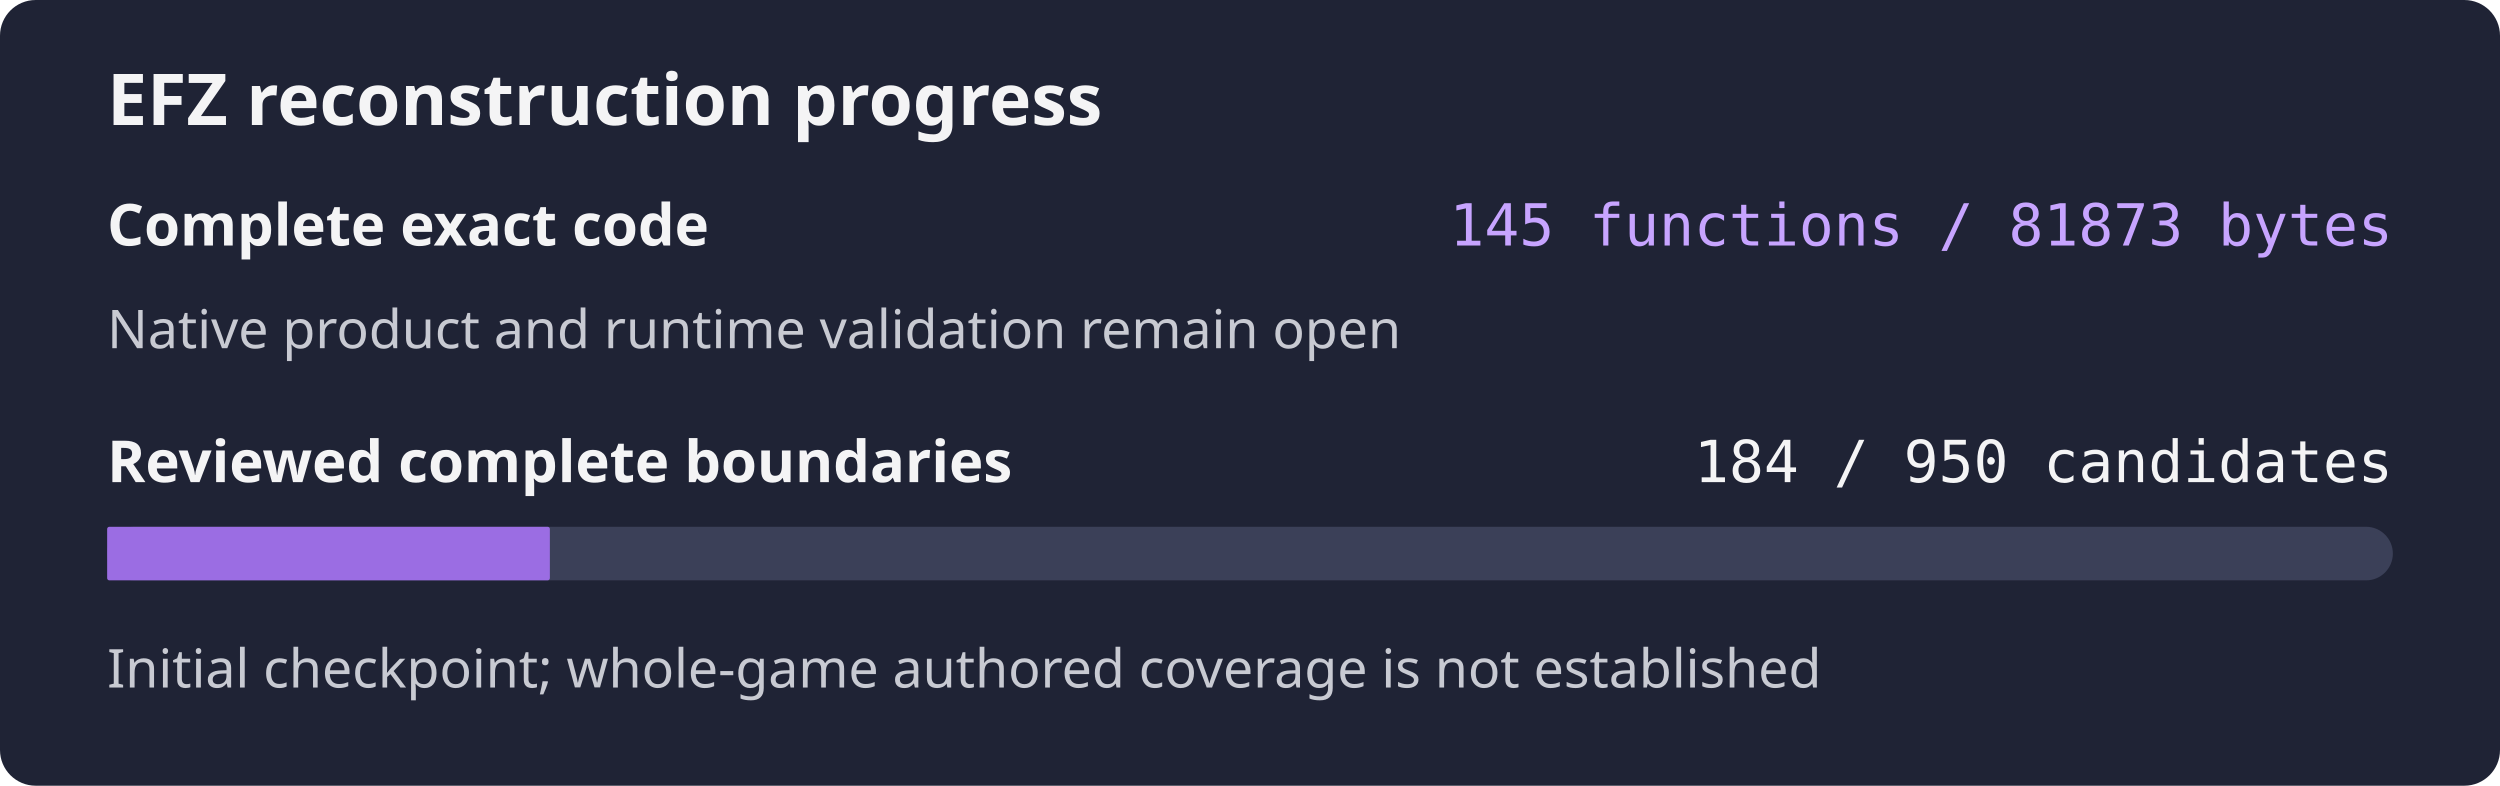
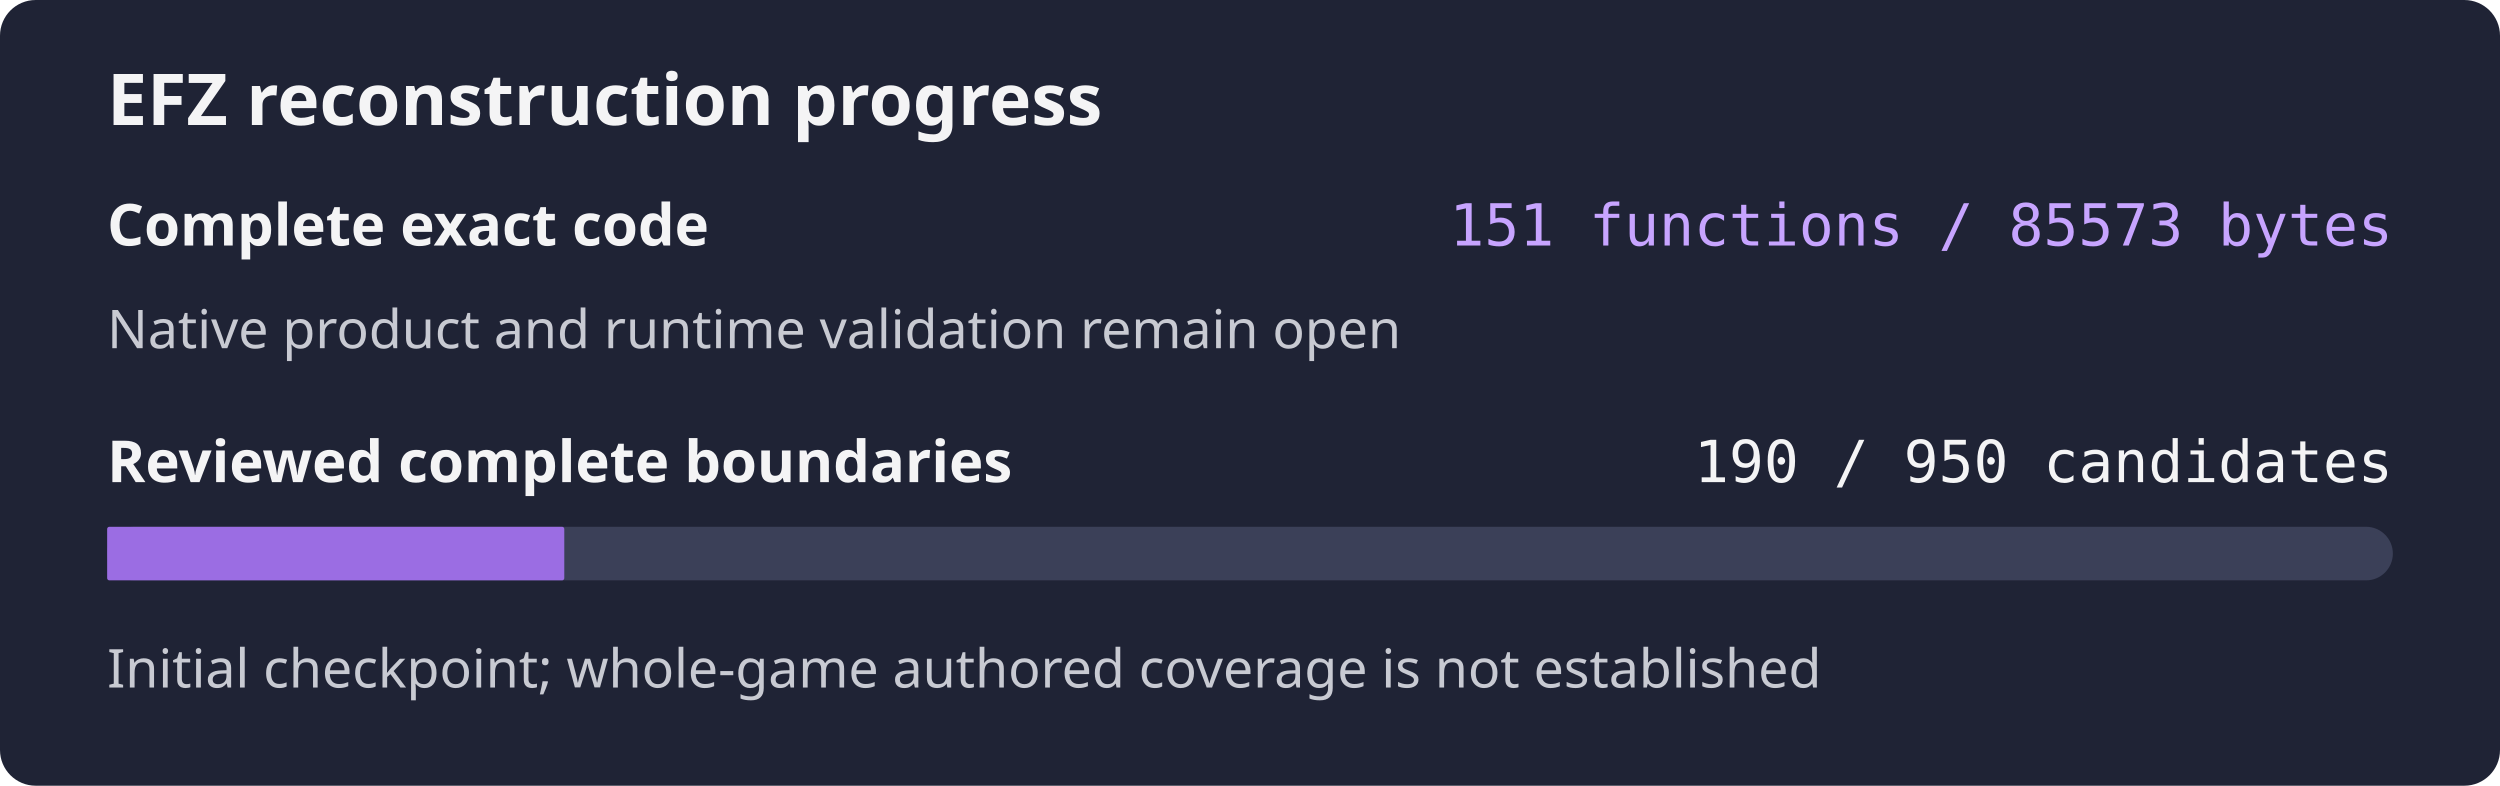
- <svg xmlns="http://www.w3.org/2000/svg" width="560" height="176" role="img" aria-label="EFZ reconstruction: 145 exact functions, 81873 exact bytes; 184 reviewed boundaries out of 950 candidates">
+ <svg xmlns="http://www.w3.org/2000/svg" width="560" height="176" role="img" aria-label="EFZ reconstruction: 151 exact functions, 85573 exact bytes; 190 reviewed boundaries out of 950 candidates">
  <rect width="560" height="176" rx="8" fill="#1f2335" />
  <text x="24" y="28" fill="#f4f4f5" font-family="sans-serif" font-size="16" font-weight="600">EFZ reconstruction progress</text>
  <text x="24" y="55" fill="#f4f4f5" font-family="sans-serif" font-size="13" font-weight="600">Complete exact code</text>
-   <text x="536" y="55" fill="#c7a4ff" text-anchor="end" font-family="monospace" font-size="13">145 functions / 81873 bytes</text>
+   <text x="536" y="55" fill="#c7a4ff" text-anchor="end" font-family="monospace" font-size="13">151 functions / 85573 bytes</text>
  <text x="24" y="78" fill="#c8cad2" font-family="sans-serif" font-size="12">Native product and runtime validation remain open</text>
  <text x="24" y="108" fill="#f4f4f5" font-family="sans-serif" font-size="13" font-weight="600">Reviewed complete boundaries</text>
-   <text x="536" y="108" fill="#f4f4f5" text-anchor="end" font-family="monospace" font-size="13">184 / 950 candidates</text>
+   <text x="536" y="108" fill="#f4f4f5" text-anchor="end" font-family="monospace" font-size="13">190 / 950 candidates</text>
  <rect x="24" y="118" width="512" height="12" rx="6" fill="#3b4058" />
-   <rect x="24" y="118" width="99.17" height="12" rx="0.5" fill="#9b6de3" />
+   <rect x="24" y="118" width="102.40" height="12" rx="0.5" fill="#9b6de3" />
  <text x="24" y="154" fill="#c8cad2" font-family="sans-serif" font-size="12">Initial checkpoint; whole-game authored coverage is not established</text>
</svg>
